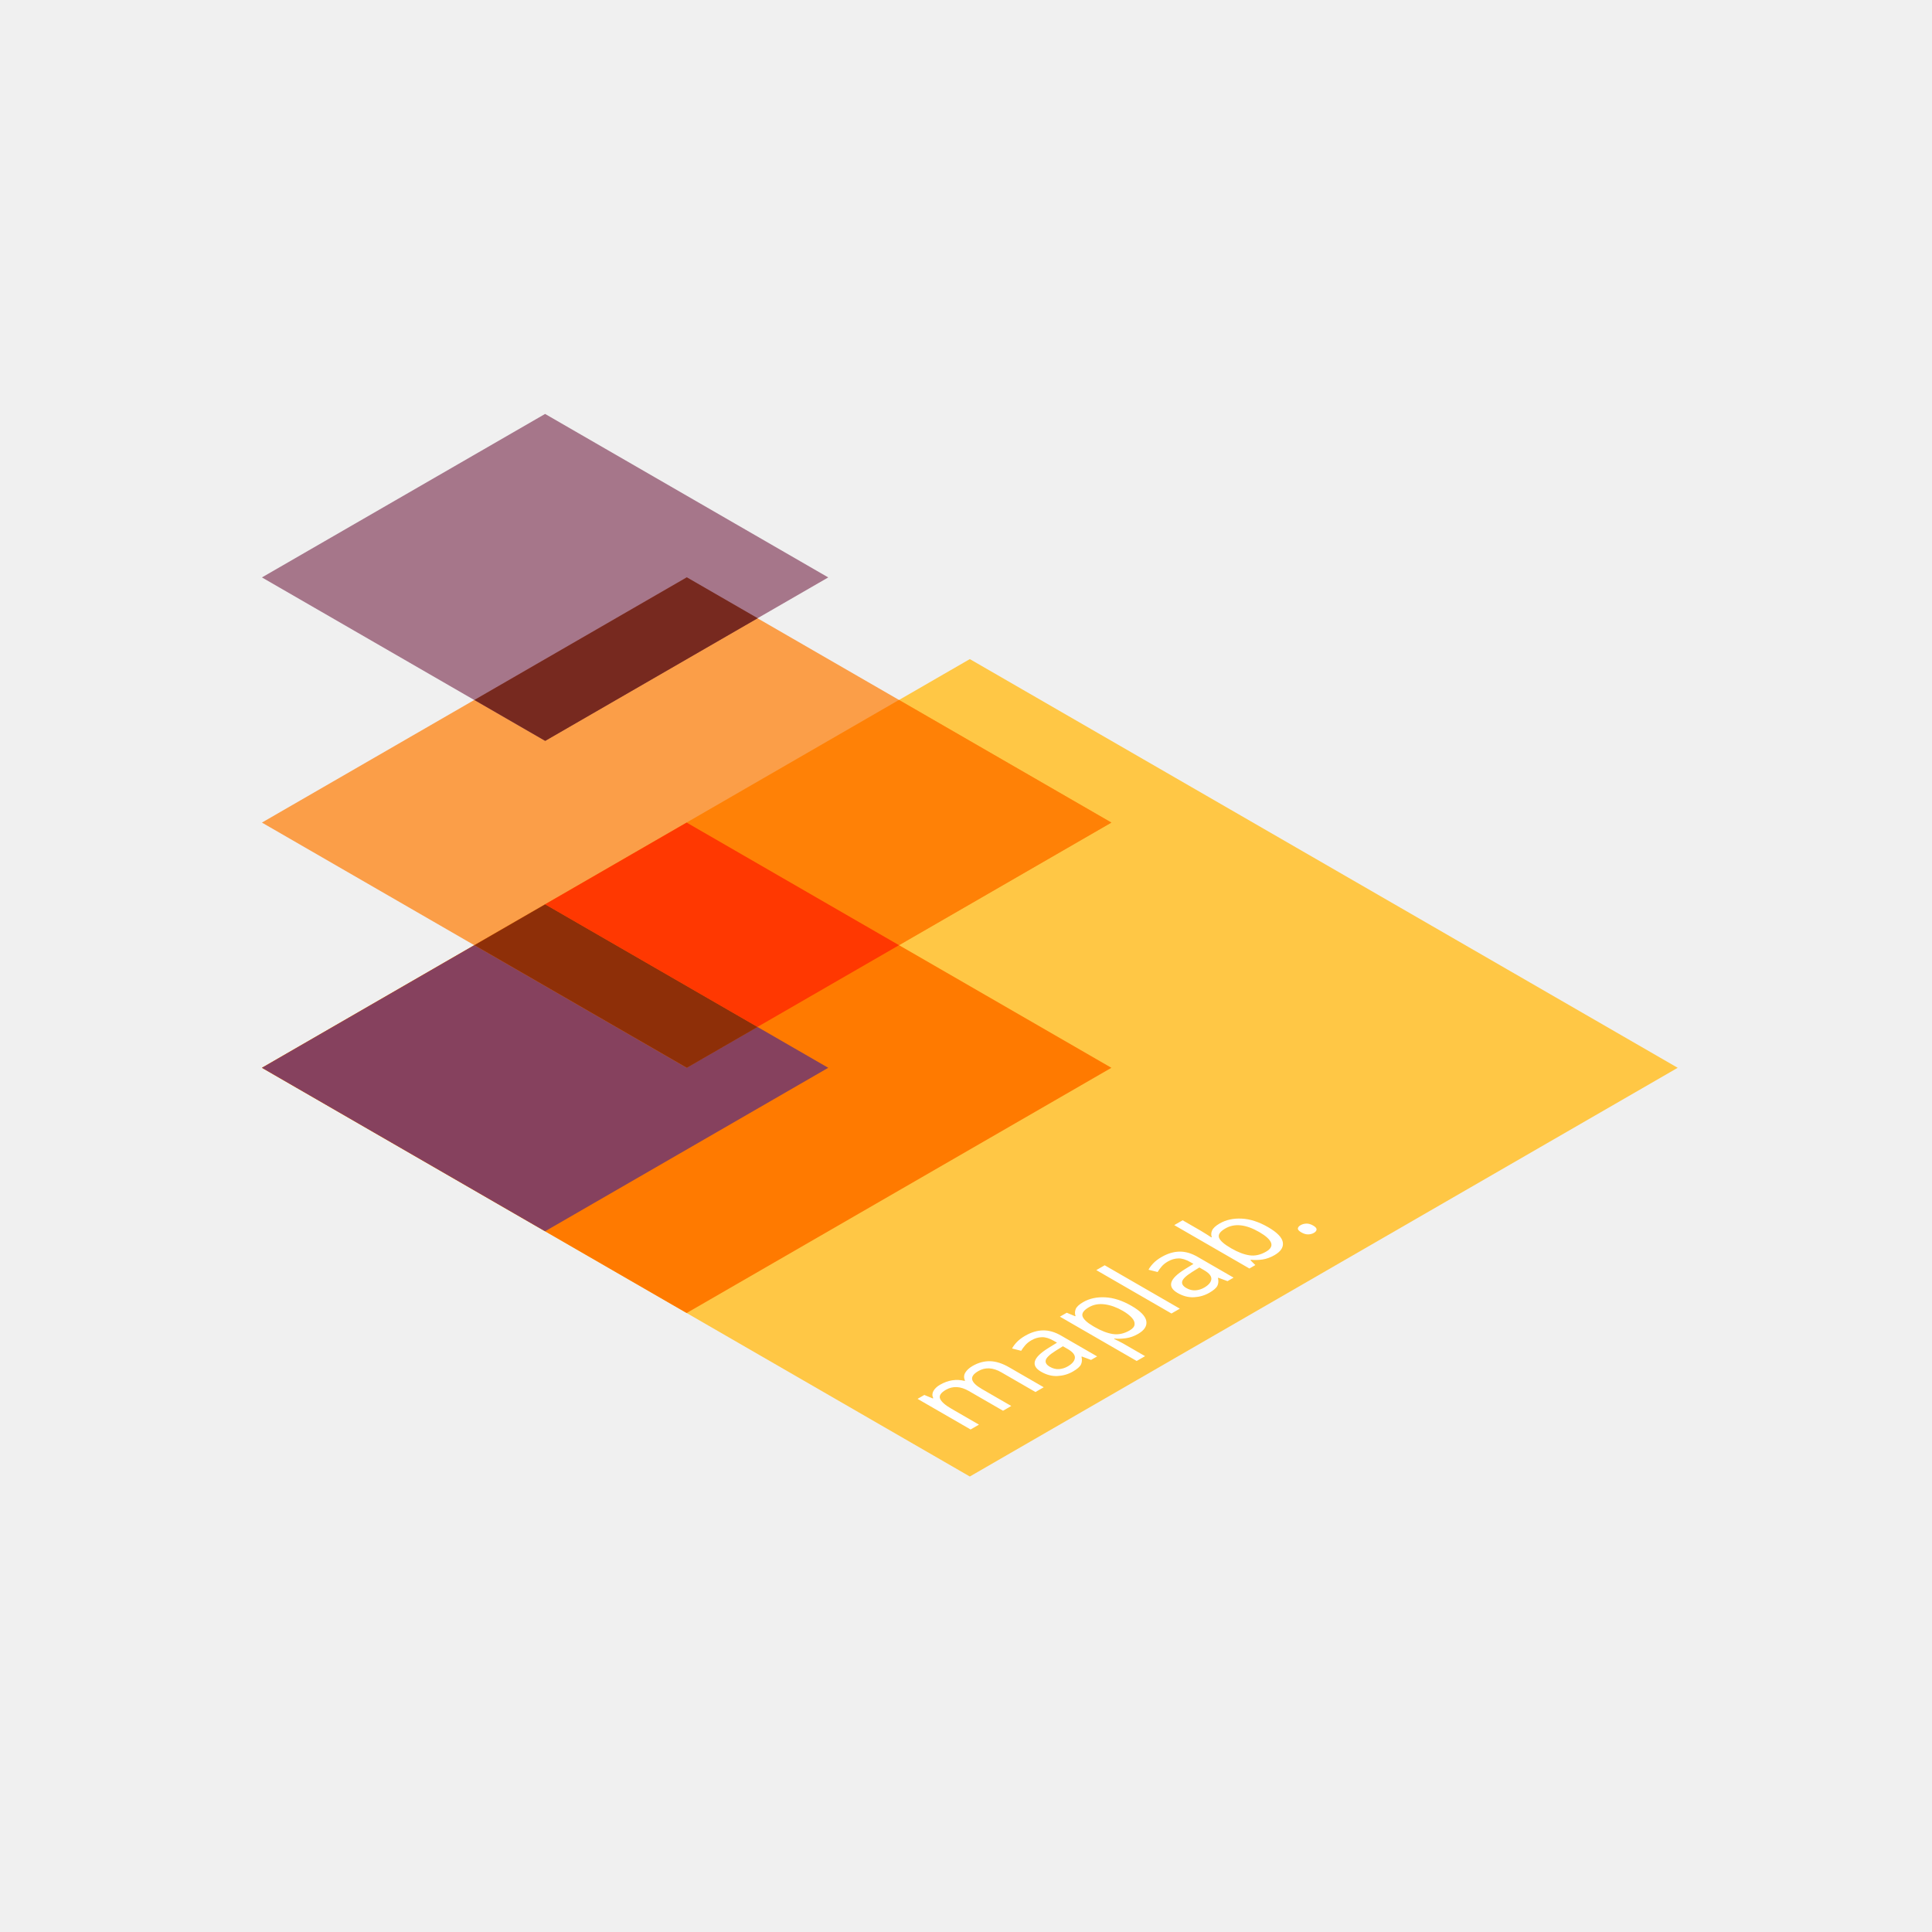
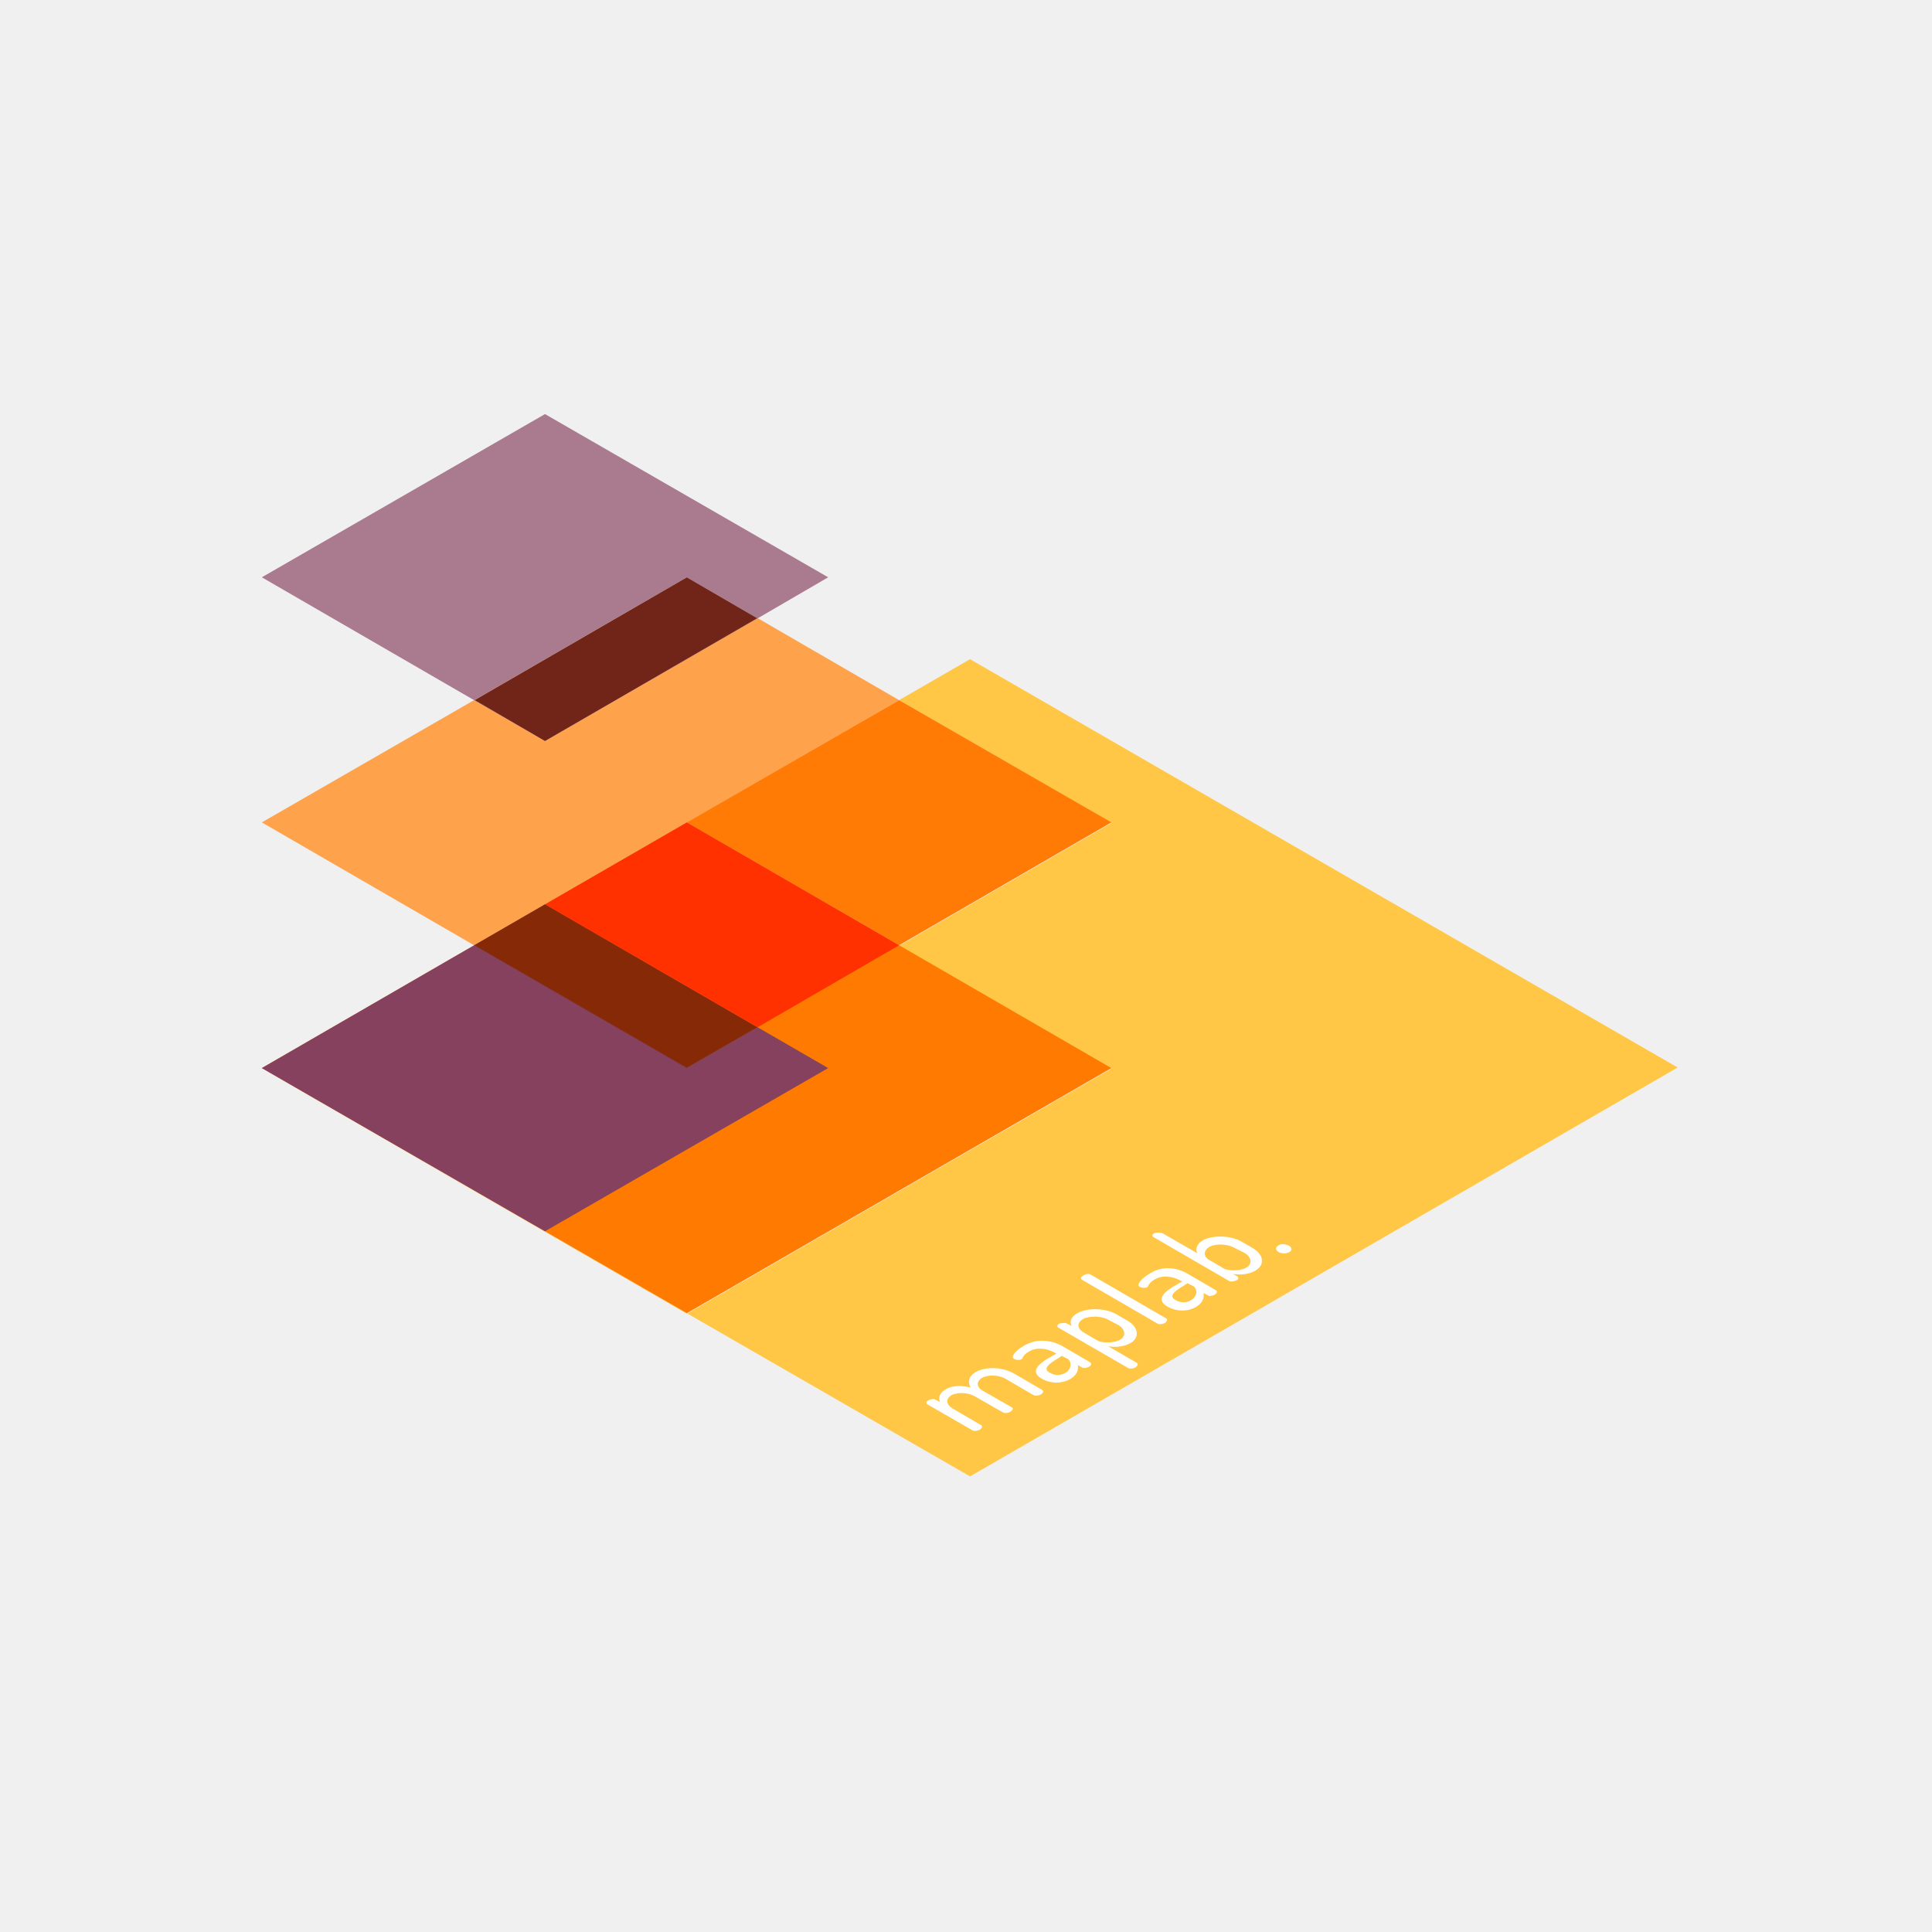
- <svg xmlns="http://www.w3.org/2000/svg" width="335" height="335" viewBox="0 0 335 335">
-   <path fill="#FFC745" d="M290.906 185.151l-122.744-70.867-122.744 70.867 122.744 70.868z" />
-   <path fill="#FF7A00" d="M45.418 185.151l73.646 42.52 73.647-42.52-73.647-42.519z" />
-   <path fill="#86415E" d="M94.516 213.497l49.097-28.346-49.097-28.345-49.098 28.345 49.098 28.346" />
-   <path opacity=".7" fill="#FF7A00" d="M45.418 142.632l73.646 42.519 73.647-42.519-73.647-42.52z" />
-   <path opacity=".7" fill="#FF7A00" d="M155.889 121.372l-36.823 21.26 36.823 21.26 36.824-21.26z" />
-   <path opacity=".9" fill="#862906" d="M119.094 185.151l12.275-7.086-36.824-21.259-12.274 7.086z" />
-   <path opacity=".9" fill="#FF3101" d="M119.066 142.632l-24.55 14.174h.002l36.822 21.258 24.549-14.172z" />
-   <path opacity=".7" fill="#86415E" d="M94.516 128.468l49.097-28.346-49.097-28.346-49.098 28.346 49.098 28.346" />
-   <path opacity=".9" fill="#712418" d="M94.545 128.462l36.832-21.264-12.283-7.092-36.831 21.265z" />
-   <path fill="none" d="M254.182 204.1l-82.271 47.499-18.668-10.778 82.273-47.499z" />
-   <text transform="matrix(.75 -.433 .7794 .45 166.889 248.676)" fill="#FFF" font-family="'Dosis'" font-size="22">maplab.</text>
+ <svg xmlns="http://www.w3.org/2000/svg" viewBox="0 0 335 335">
+   <style>.st0{display:none;fill:none;stroke:#000;stroke-width:.25;stroke-miterlimit:10}.st1{fill:#ffc745}.st2{fill:#ff7a00}.st3{fill:#86415e}.st4{fill:#ffa24c}.st5{fill:#ff7e15}.st6{fill:#ff4d00}.st7{fill:#86291c}.st8{fill:#ff9115}.st9{fill:#ff7b06}.st10{fill:#864113}.st11{fill:#862906}.st12{fill:#ff5006}.st13{fill:#ff3100}.st14{fill:#ff4e02}.st15{fill:#aa7a8e}.st16{fill:#aa4d2b}.st17{fill:#713a4f}.st18{fill:#712519}.st19{fill:#586473}.st20{fill:#fff}</style>
+   <path class="st0" d="M241.8 213.5l-122.7-70.9" id="Hilfslinien" />
+   <g id="Ebene_4">
+     <path class="st1" d="M82.2 163.9l-36.8 21.3 36.8-21.3m86-49.6l-12.3 7.1 36.8 21.3-36.8 21.3 36.8 21.3-73.6 42.5-73.6-42.5L168.2 256l122.7-70.9-122.7-70.8" />
+     <path class="st2" d="M45.4 185.2l73.7 42.5 73.6-42.5-73.6-42.6-73.7 42.6" />
+     <path class="st3" d="M94.5 213.5l49.1-28.3-49.1-28.4-49.1 28.4 49.1 28.3" />
+     <path class="st4" d="M131.4 107.2l-36.9 21.3-12.3-7.1-36.8 21.2 36.8 21.3 73.7-42.5-24.5-14.2" />
+     <path class="st5" d="M155.9 121.4l-73.7 42.5 36.9-21.3 36.8-21.2" />
+     <path class="st6" d="M119.1 142.6l-36.9 21.3 12.3-7.1 24.6-14.2" />
+     <path class="st7" d="M94.5 156.8l-12.3 7.1 36.9 21.3v-.1l-36.8-21.2 12.2-7.1" />
+     <path class="st8" d="M155.9 121.4l36.8 21.2-36.8 21.3 36.8-21.3-36.8-21.2" />
+     <path class="st9" d="M155.9 121.4l-36.8 21.2 36.8 21.3 36.8-21.3-36.8-21.2" />
+     <path class="st2" d="M131.4 178.1h-.1.1" />
+     <path class="st10" d="M131.3 178.1l-12.2 7v.1l12.3-7.1h-.1" />
+     <path class="st6" d="M94.5 156.8l36.8 21.3-36.8-21.3" />
+     <path class="st11" d="M94.5 156.8l-12.2 7.1 36.8 21.2 12.2-7-36.8-21.3" />
+     <path class="st6" d="M155.9 163.9l-24.5 14.2 24.5-14.2" />
+     <path class="st12" d="M119.1 142.6l36.8 21.3-36.8-21.3" />
+     <path class="st13" d="M119.1 142.6l-24.6 14.2 36.9 21.3 24.5-14.2-36.8-21.3" />
+     <path class="st14" d="M119.1 142.6l36.8 21.3-36.8-21.3" />
+     <path class="st6" d="M131.4 178.1h-.1.1" />
+     <path class="st13" d="M94.5 156.8l36.8 21.3h.1l-36.9-21.3" />
+     <path class="st15" d="M94.5 71.8l-49.1 28.3 36.8 21.3 36.9-21.3 12.3 7.1 12.2-7.1-49.1-28.3" />
+     <path class="st16" d="M119.1 100.1l-36.9 21.3 12.3 7.1-12.2-7.1 36.8-21.3" />
+     <path class="st15" d="M131.4 107.2h-.1.1" />
+     <path class="st16" d="M131.3 107.2l-36.8 21.3 36.9-21.3h-.1" />
+     <path class="st17" d="M119.1 100.1l12.2 7.1h.1l-12.3-7.1" />
+     <path class="st18" d="M119.1 100.1l-36.8 21.3 12.2 7.1 36.8-21.3-12.2-7.1" />
+   </g>
+   <g id="typography">
+     <path fill="none" d="M-73.9-21.3l-82.2 47.5-18.7-10.7L-92.5-32z" />
+     <text transform="matrix(.75 -.433 .7794 .45 -161.162 23.324)" class="st19" font-family="HelveticaNeue-Medium" font-size="22">maplab.</text>
+     <path class="st20" d="M169 242.1c-1.3-.7-3-.7-4-.2-1 .6-1.1 1.6.3 2.4l4.8 2.8c.3.2.2.5-.2.8-.4.2-1 .3-1.3.1l-7.8-4.5c-.3-.2-.2-.5.2-.7.4-.2.9-.3 1.2-.1l.8.4c-.3-.7-.2-1.5 1-2.2 1.1-.7 2.8-.7 4.3-.3-.6-1.1-.2-2.1.9-2.7 1.6-.9 4.4-1 6.7.3l4.8 2.8c.3.2.2.5-.2.8-.4.2-1 .3-1.3.1l-4.8-2.8c-1.4-.8-3.2-.7-4.1-.2-1 .6-1.1 1.6.2 2.3l4.9 2.8c.4.2.2.5-.2.8-.3.2-.9.3-1.3.1l-4.9-2.8zm15.2-8.7l4.8 2.8c.3.2.3.5-.2.8-.4.2-.9.3-1.2.1l-.7-.4c.1.8-.1 1.7-1.3 2.4-1.4.8-3.2.9-4.9 0-2.1-1.2-.9-2.5 1.6-3.9l.9-.5-.4-.2c-1.1-.6-2.9-1-4.3-.2-1.3.7-1.1 1.3-1.4 1.4-.4.2-1 .1-1.3-.1-.6-.3.3-1.4 1.5-2.1 2.4-1.6 5.1-1.1 6.9-.1zm-.1 1.7l-.6.4c-1.5.9-2.8 1.8-1.5 2.5 1 .6 2 .5 2.8 0 1-.6 1.1-1.9.3-2.4l-1-.5zm.9-5.6l.8.4c-.3-.7-.2-1.5 1-2.2 1.8-1 4.9-.9 6.8.2l1.9 1.1c1.9 1.1 2.2 2.9.5 3.9-1.1.6-2.7.8-3.9.5l5 2.9c.3.2.2.5-.2.8-.4.2-1 .3-1.3.1l-12.1-7c-.3-.2-.2-.5.2-.7.5-.1 1-.2 1.3 0zm7.1-.7c-1.1-.6-3.1-.7-4.3-.1-1 .6-1.2 1.6.2 2.4l2.4 1.4c.5.3 2.6.5 3.8-.2 1.1-.6.9-1.8-.2-2.5l-1.9-1zm-3-7.8l13.1 7.6c.3.2.2.5-.2.8-.4.2-1 .3-1.3.1l-13.1-7.6c-.3-.2-.2-.5.2-.7.4-.3 1-.4 1.3-.2zm16.9-.1l4.8 2.8c.3.2.3.5-.2.8-.4.2-.9.3-1.2.1l-.7-.4c.1.8-.1 1.7-1.3 2.4-1.3.8-3.2.9-4.9 0-2.1-1.2-.9-2.5 1.6-3.9l.9-.5-.4-.2c-1.1-.6-2.9-1-4.3-.2-1.3.7-1.1 1.3-1.4 1.4-.4.2-1 .1-1.3-.1-.6-.3.3-1.4 1.5-2.1 2.4-1.7 5-1.2 6.9-.1zm-.1 1.6l-.6.4c-1.5.9-2.8 1.8-1.5 2.5 1 .6 2 .5 2.8 0 1-.6 1.1-1.9.3-2.4l-1-.5zm-4.4-8.7l6.1 3.5c-.3-.6-.2-1.5.9-2.2 1.8-1 4.9-.9 6.8.2l1.9 1.1c1.9 1.1 2.2 2.9.5 3.9-1.1.7-2.8.8-3.9.6l.7.4c.3.2.3.5-.1.7-.4.2-1 .3-1.3.1l-13.1-7.6c-.3-.2-.2-.5.2-.7.4-.1 1-.1 1.3 0zm12.4 2.5c-1.1-.6-3.1-.7-4.2-.1-1 .6-1.2 1.7.2 2.4l2.4 1.4c.5.3 2.6.5 3.8-.2 1.1-.6.9-1.8-.2-2.5l-2-1zm9.6-.3c.5.3.6.8.1 1.1-.5.3-1.4.3-1.9 0s-.6-.8-.1-1.1c.5-.4 1.3-.3 1.9 0z" />
+   </g>
</svg>
